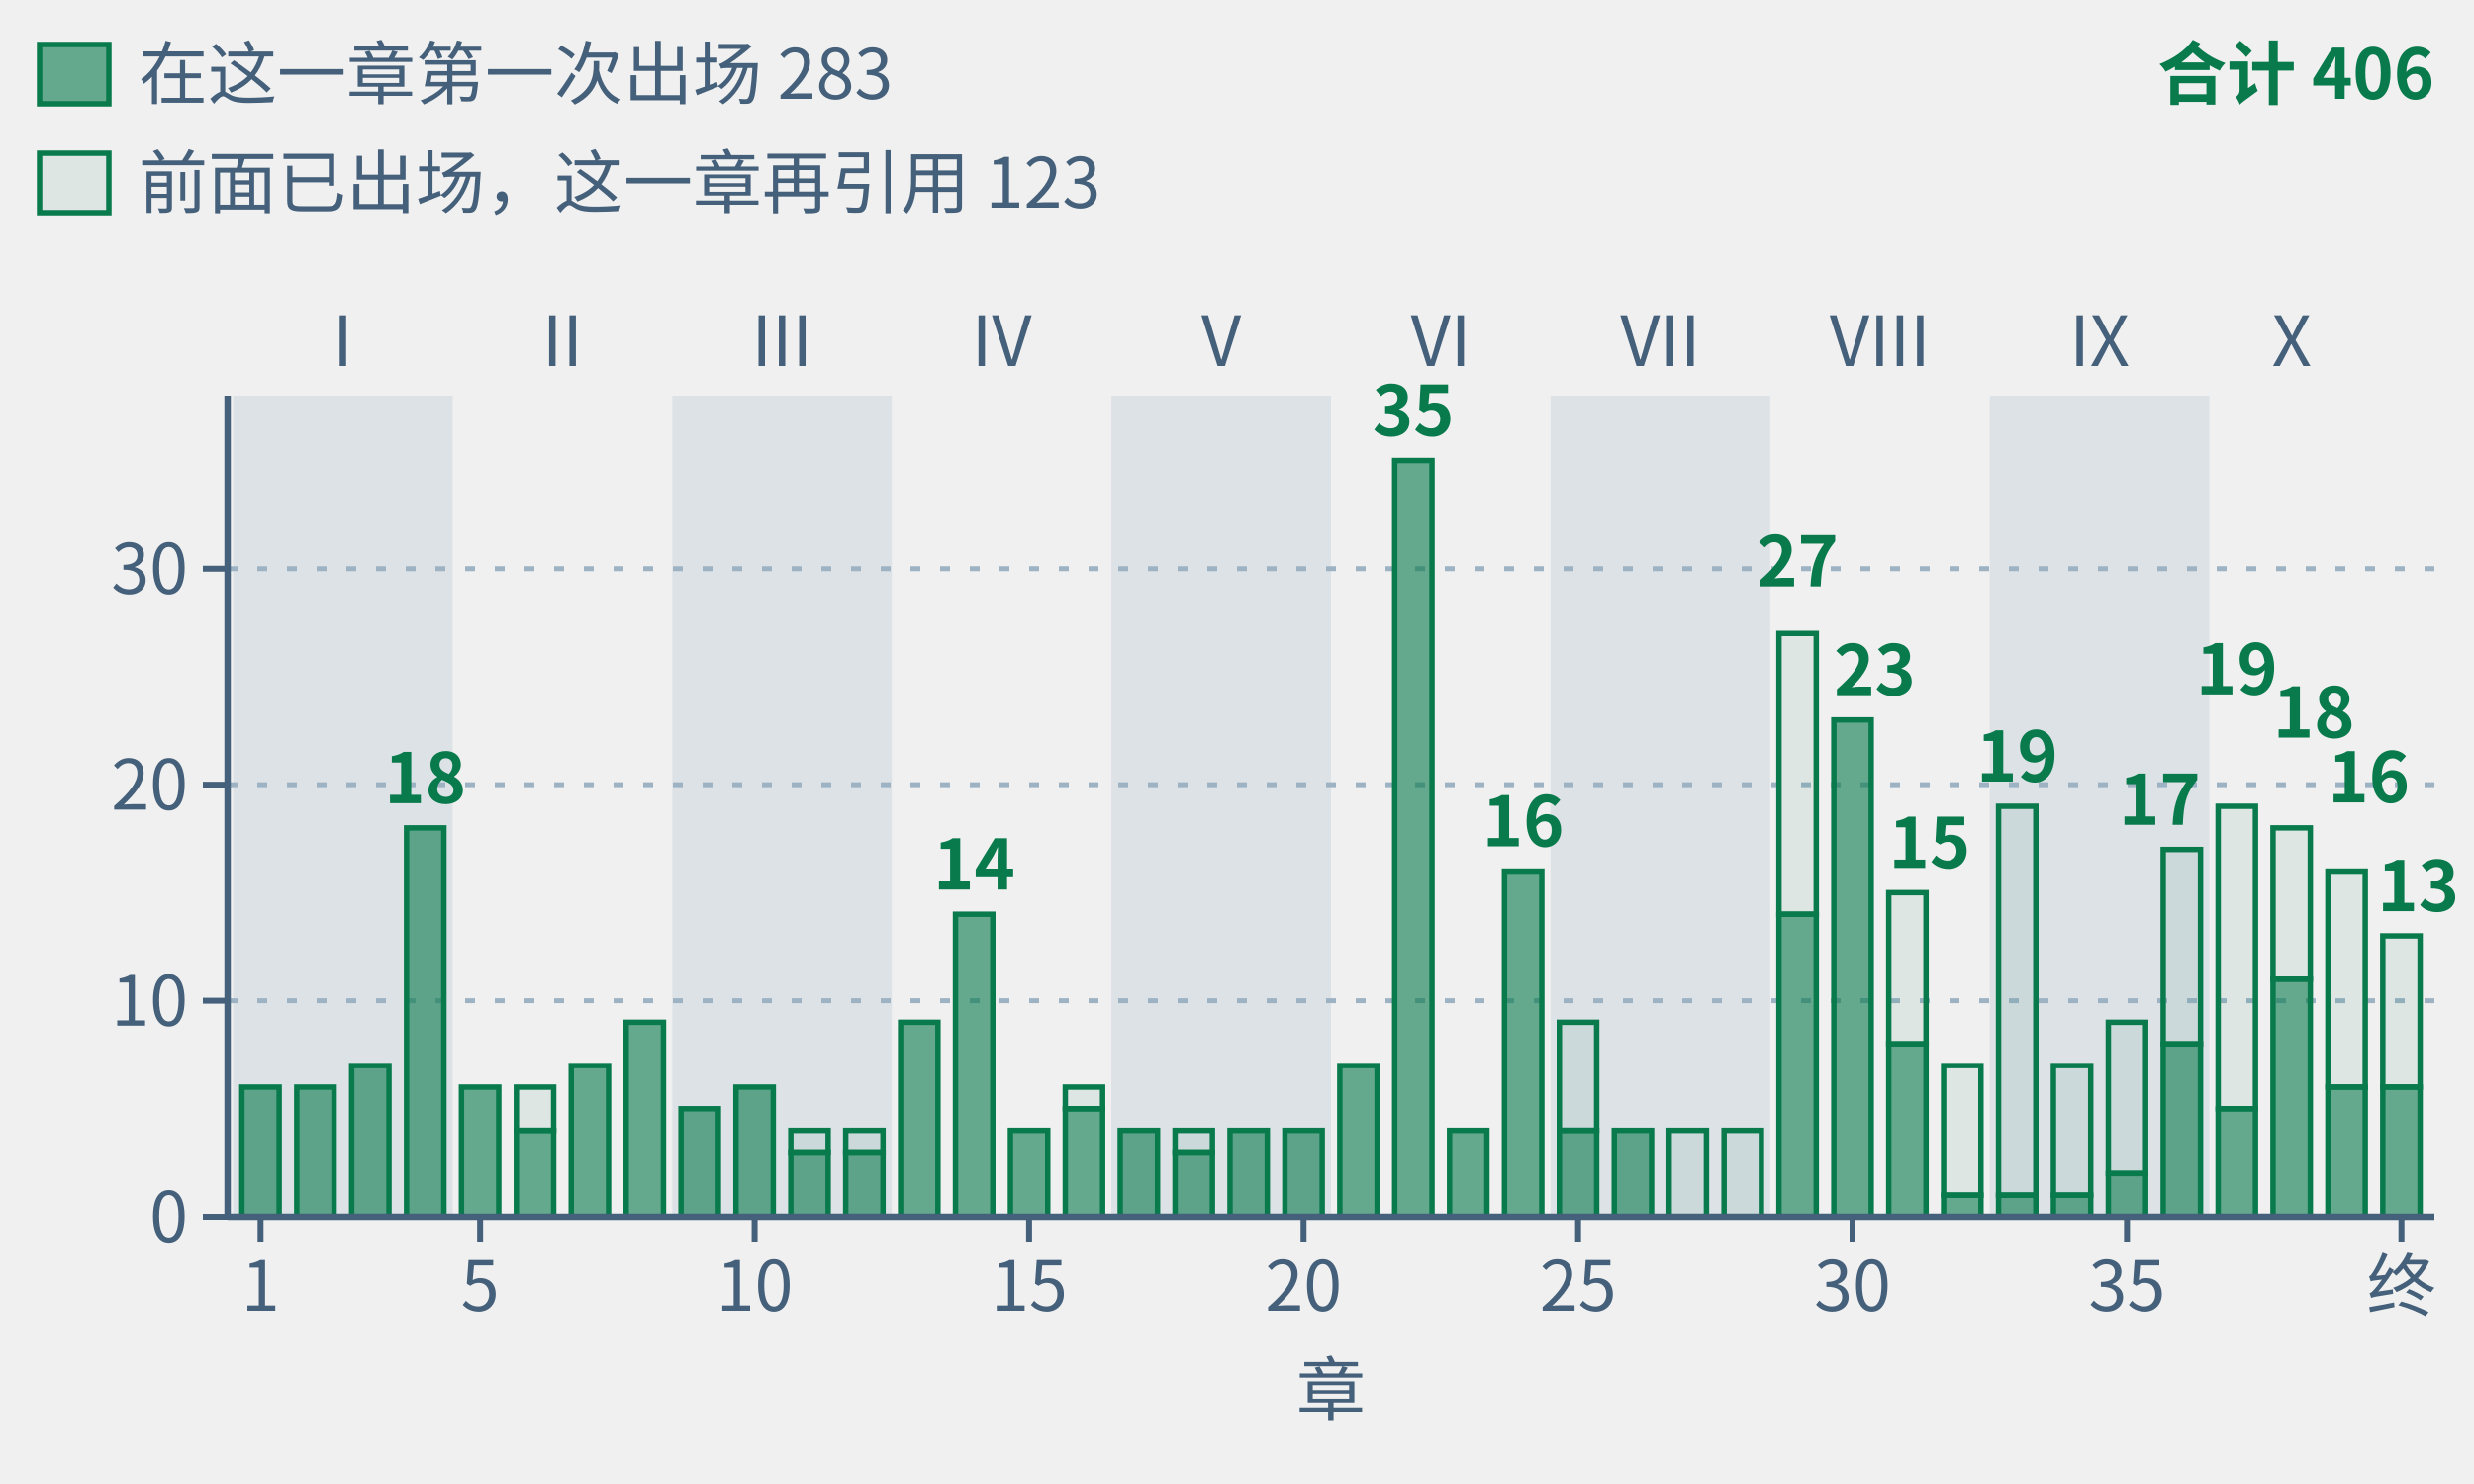
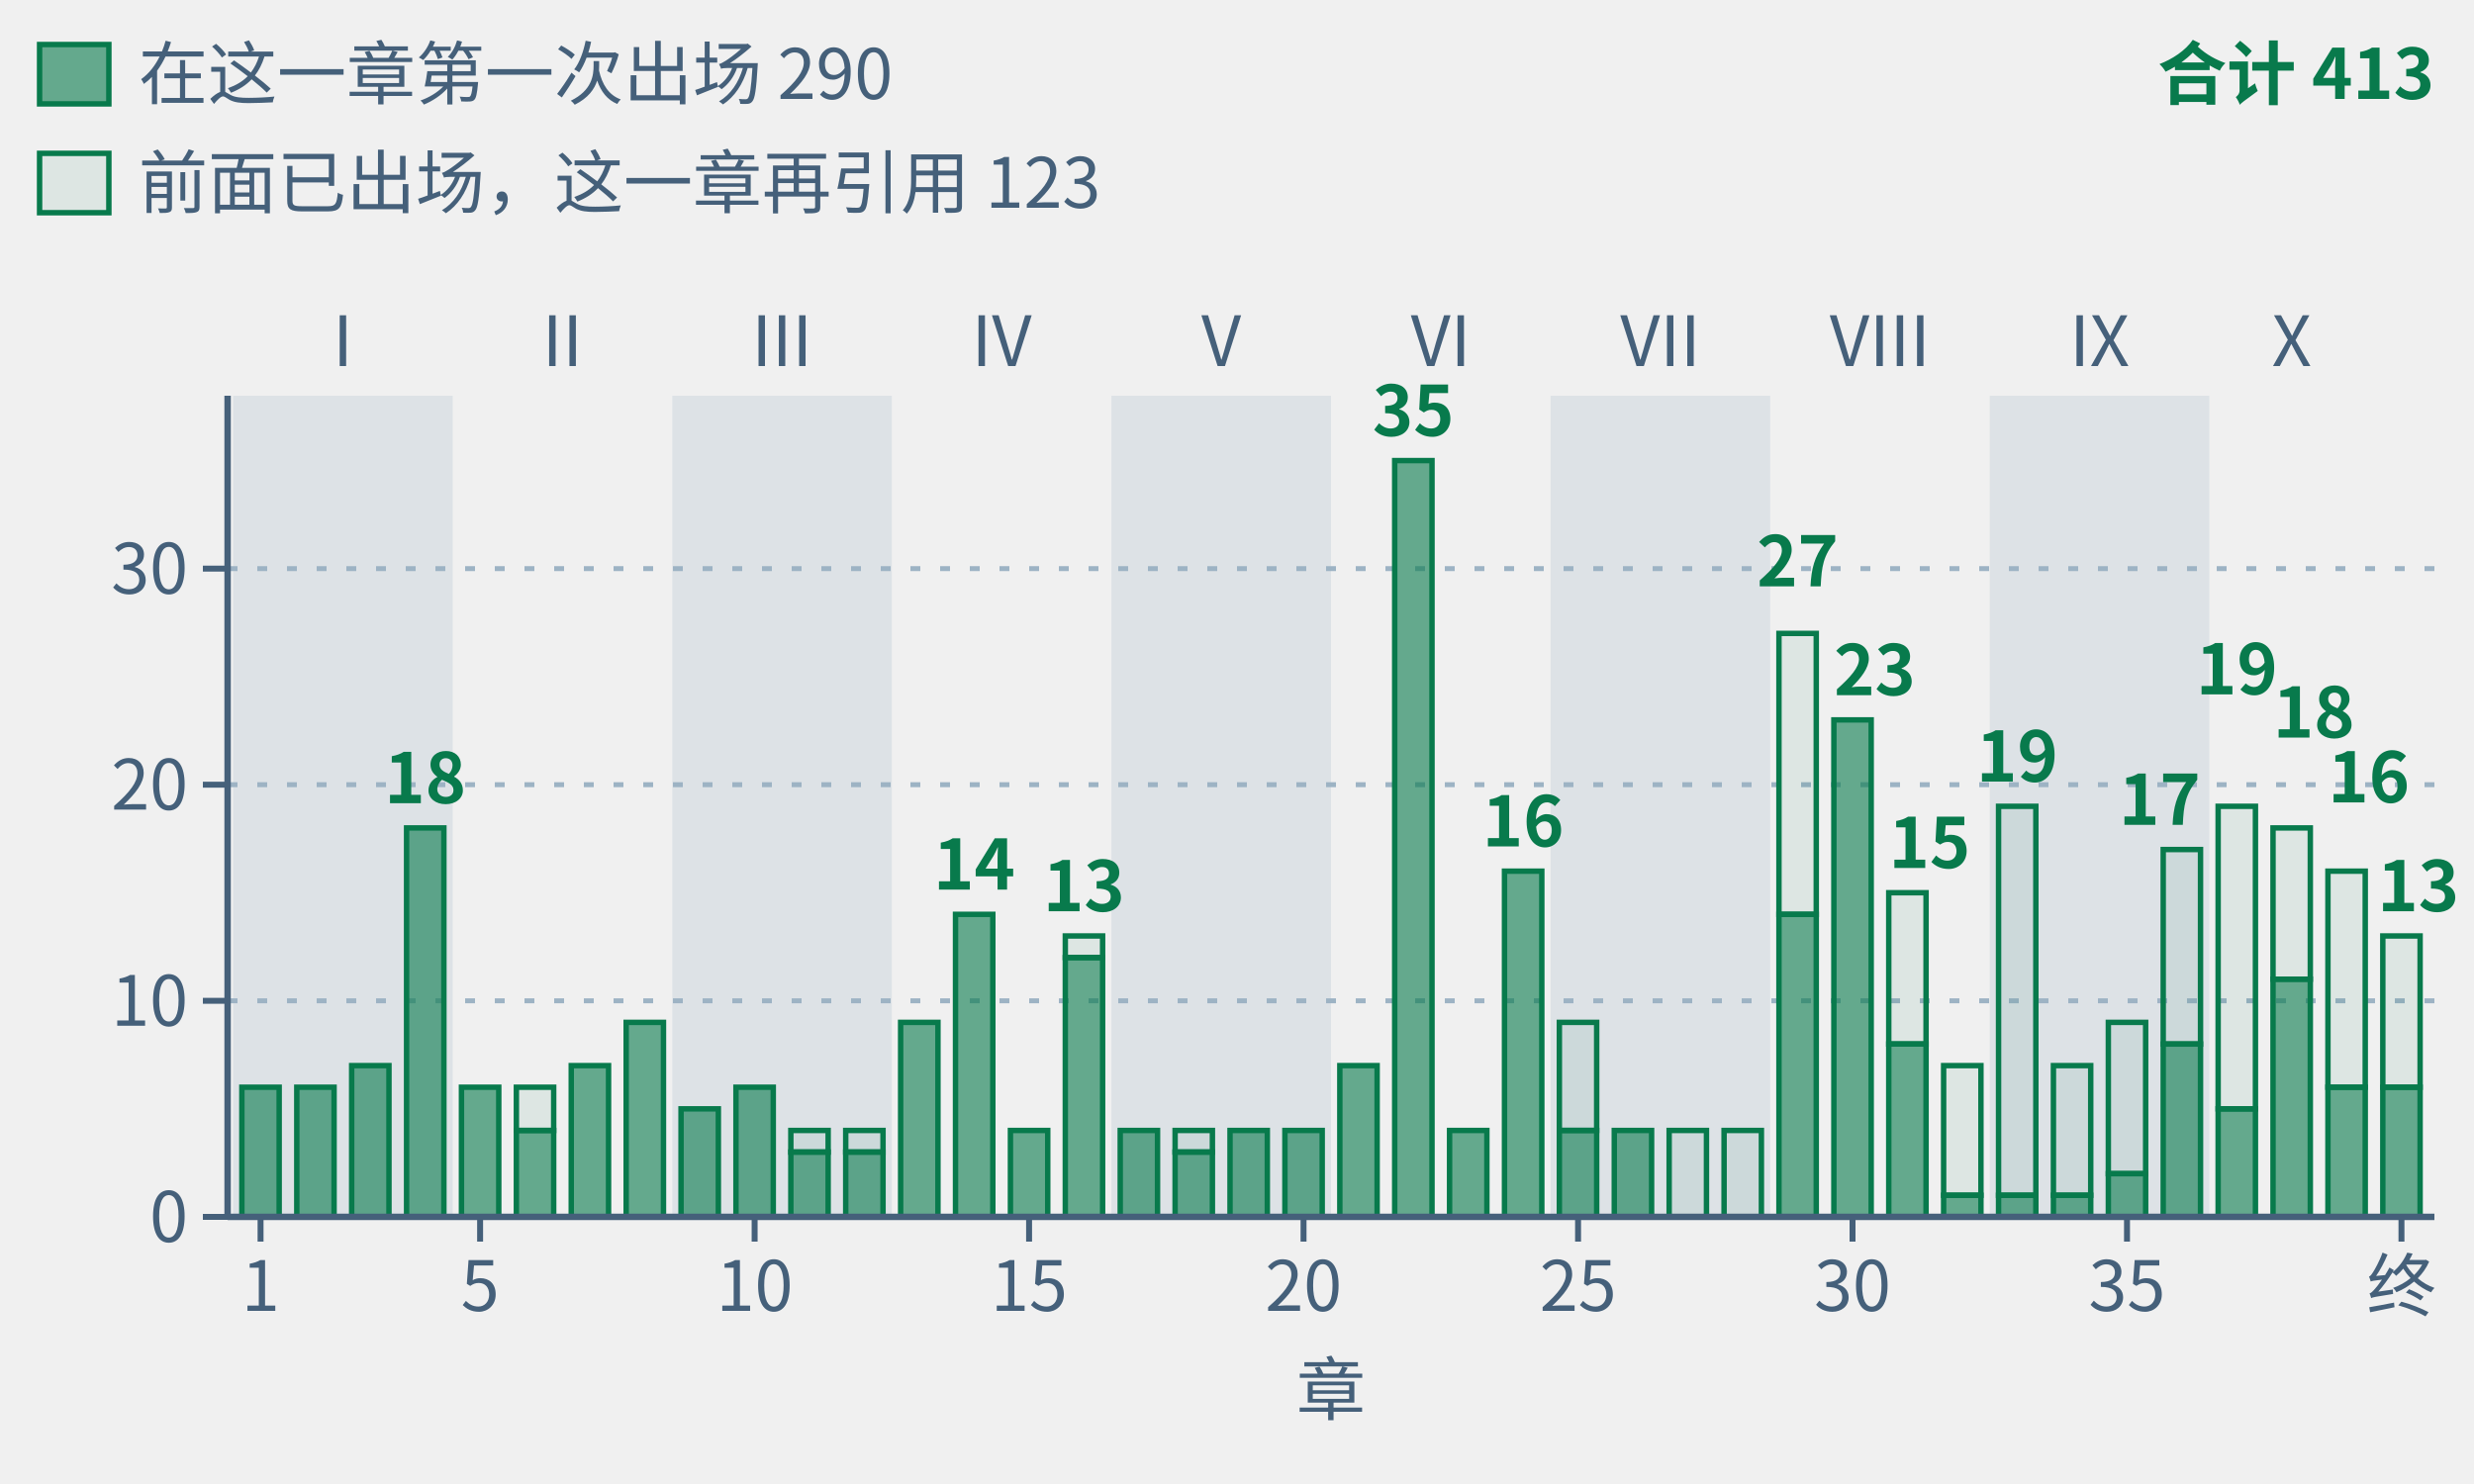
- <svg xmlns="http://www.w3.org/2000/svg" class="tr-fig" data-tr-fig="appc-theorems-by-chapter" data-lang="zh" viewBox="0 0 500 300" width="500" height="300" font-family="'Noto Sans SC', 'Noto Sans CJK SC', 'Source Sans 3', 'PingFang SC', 'Microsoft YaHei', system-ui, sans-serif" role="img" aria-label="柱状图：第一章至第三十九章与终章共 40 根绿色柱子，按第 I 至 X 部分组。柱高为各章环境头用 lean= 引用的冻结定理条数，跨章重复计。最高第 22 章 35 条，其次第 29 章 27 条、第 30 章 23 条、第 33 与第 37 章各 19 条。合计 406 次引用，与附录 C 的 294 条定理索引逐章一致。实心下段是该章第一次出现的定理，共 283 条；空心上段是此前出现过的，共 123 条。">
+ <svg xmlns="http://www.w3.org/2000/svg" class="tr-fig" data-tr-fig="appc-theorems-by-chapter" data-lang="zh" viewBox="0 0 500 300" width="500" height="300" font-family="'Noto Sans SC', 'Noto Sans CJK SC', 'Source Sans 3', 'PingFang SC', 'Microsoft YaHei', system-ui, sans-serif" role="img" aria-label="柱状图：第一章至第三十九章与终章共 40 根绿色柱子，按第 I 至 X 部分组。柱高为各章环境头用 lean= 引用的冻结定理条数，跨章重复计。最高第 22 章 35 条，其次第 29 章 27 条、第 30 章 23 条、第 33 与第 37 章各 19 条。合计 413 次引用，与附录 C 的 301 条定理索引逐章一致。实心下段是该章第一次出现的定理，共 290 条；空心上段是此前出现过的，共 123 条。">
  <style>.ts-ink{stroke:#0b1622}.tf-ink{fill:#0b1622}.ts-dim{stroke:#45607a}.tf-dim{fill:#45607a}.ts-faint{stroke:#9db3c4}.tf-faint{fill:#9db3c4}.ts-edge{stroke:#b9d0dd}.tf-edge{fill:#b9d0dd}.ts-hot{stroke:#5f9bb5}.tf-hot{fill:#5f9bb5}.ts-bg{stroke:#ffffff}.tf-bg{fill:#ffffff}.ts-panel{stroke:#eef5f9}.tf-panel{fill:#eef5f9}.ts-sheet{stroke:#f7fbfd}.tf-sheet{fill:#f7fbfd}.ts-cyan{stroke:#007c8a}.tf-cyan{fill:#007c8a}.ts-magenta{stroke:#b0128f}.tf-magenta{fill:#b0128f}.ts-amber{stroke:#946200}.tf-amber{fill:#946200}.ts-violet{stroke:#5a45c8}.tf-violet{fill:#5a45c8}.ts-ok{stroke:#087a4c}.tf-ok{fill:#087a4c}.ts-warn{stroke:#c21f3a}.tf-warn{fill:#c21f3a}.ts-blue{stroke:#1d5fd0}.tf-blue{fill:#1d5fd0}.ts-orange{stroke:#b85410}.tf-orange{fill:#b85410}.ts-sigma{stroke:#28405a}.tf-sigma{fill:#28405a}@media (prefers-color-scheme:dark){.ts-ink{stroke:#d4efff}.tf-ink{fill:#d4efff}.ts-dim{stroke:#6f8ea5}.tf-dim{fill:#6f8ea5}.ts-faint{stroke:#34506a}.tf-faint{fill:#34506a}.ts-edge{stroke:#143049}.tf-edge{fill:#143049}.ts-hot{stroke:#1f5d7c}.tf-hot{fill:#1f5d7c}.ts-bg{stroke:#03060c}.tf-bg{fill:#03060c}.ts-panel{stroke:#07101b}.tf-panel{fill:#07101b}.ts-sheet{stroke:#050c16}.tf-sheet{fill:#050c16}.ts-cyan{stroke:#19f0ff}.tf-cyan{fill:#19f0ff}.ts-magenta{stroke:#ff2fd0}.tf-magenta{fill:#ff2fd0}.ts-amber{stroke:#ffc83d}.tf-amber{fill:#ffc83d}.ts-violet{stroke:#9d8cff}.tf-violet{fill:#9d8cff}.ts-ok{stroke:#46ffb2}.tf-ok{fill:#46ffb2}.ts-warn{stroke:#ff5064}.tf-warn{fill:#ff5064}.ts-blue{stroke:#2a7bff}.tf-blue{fill:#2a7bff}.ts-orange{stroke:#ff8a3c}.tf-orange{fill:#ff8a3c}.ts-sigma{stroke:#cfe3ff}.tf-sigma{fill:#cfe3ff}}</style>
  <rect x="47.11" y="80" width="44.38" height="166" class="tf-faint" fill-opacity="0.22" />
  <text class="tf-dim" x="69.3" y="74" font-size="14" text-anchor="middle">I</text>
  <text class="tf-dim" x="113.68" y="74" font-size="14" text-anchor="middle">II</text>
  <rect x="135.87" y="80" width="44.38" height="166" class="tf-faint" fill-opacity="0.22" />
  <text class="tf-dim" x="158.05" y="74" font-size="14" text-anchor="middle">III</text>
  <text class="tf-dim" x="202.43" y="74" font-size="14" text-anchor="middle">IV</text>
  <rect x="224.62" y="80" width="44.38" height="166" class="tf-faint" fill-opacity="0.22" />
  <text class="tf-dim" x="246.81" y="74" font-size="14" text-anchor="middle">V</text>
  <text class="tf-dim" x="291.19" y="74" font-size="14" text-anchor="middle">VI</text>
  <rect x="313.38" y="80" width="44.38" height="166" class="tf-faint" fill-opacity="0.22" />
  <text class="tf-dim" x="335.57" y="74" font-size="14" text-anchor="middle">VII</text>
  <text class="tf-dim" x="379.95" y="74" font-size="14" text-anchor="middle">VIII</text>
  <rect x="402.13" y="80" width="44.38" height="166" class="tf-faint" fill-opacity="0.22" />
  <text class="tf-dim" x="424.32" y="74" font-size="14" text-anchor="middle">IX</text>
  <text class="tf-dim" x="463.15" y="74" font-size="14" text-anchor="middle">X</text>
  <line x1="46" y1="202.32" x2="492" y2="202.32" class="ts-faint" stroke-width="1" stroke-dasharray="2 4" fill="none" />
  <line x1="46" y1="158.63" x2="492" y2="158.63" class="ts-faint" stroke-width="1" stroke-dasharray="2 4" fill="none" />
  <line x1="46" y1="114.95" x2="492" y2="114.95" class="ts-faint" stroke-width="1" stroke-dasharray="2 4" fill="none" />
  <rect x="48.88" y="219.79" width="7.54" height="26.21" class="ts-ok tf-ok" stroke-width="1.1" fill-opacity="0.6" />
  <rect x="59.98" y="219.79" width="7.54" height="26.21" class="ts-ok tf-ok" stroke-width="1.1" fill-opacity="0.6" />
  <rect x="71.07" y="215.42" width="7.54" height="30.58" class="ts-ok tf-ok" stroke-width="1.1" fill-opacity="0.6" />
  <rect x="82.17" y="167.37" width="7.54" height="78.63" class="ts-ok tf-ok" stroke-width="1.1" fill-opacity="0.6" />
  <rect x="93.26" y="219.79" width="7.54" height="26.21" class="ts-ok tf-ok" stroke-width="1.1" fill-opacity="0.6" />
  <rect x="104.36" y="219.79" width="7.54" height="8.74" class="ts-ok tf-ok" stroke-width="1.1" fill-opacity="0.08" />
  <rect x="104.36" y="228.53" width="7.54" height="17.47" class="ts-ok tf-ok" stroke-width="1.1" fill-opacity="0.6" />
  <rect x="115.45" y="215.42" width="7.54" height="30.58" class="ts-ok tf-ok" stroke-width="1.1" fill-opacity="0.6" />
  <rect x="126.55" y="206.68" width="7.54" height="39.32" class="ts-ok tf-ok" stroke-width="1.1" fill-opacity="0.6" />
  <rect x="137.64" y="224.16" width="7.54" height="21.84" class="ts-ok tf-ok" stroke-width="1.1" fill-opacity="0.6" />
  <rect x="148.74" y="219.79" width="7.54" height="26.21" class="ts-ok tf-ok" stroke-width="1.1" fill-opacity="0.6" />
  <rect x="159.83" y="228.53" width="7.54" height="4.37" class="ts-ok tf-ok" stroke-width="1.1" fill-opacity="0.08" />
  <rect x="159.83" y="232.89" width="7.54" height="13.11" class="ts-ok tf-ok" stroke-width="1.1" fill-opacity="0.6" />
  <rect x="170.92" y="228.53" width="7.54" height="4.37" class="ts-ok tf-ok" stroke-width="1.1" fill-opacity="0.08" />
  <rect x="170.92" y="232.89" width="7.54" height="13.11" class="ts-ok tf-ok" stroke-width="1.1" fill-opacity="0.6" />
  <rect x="182.02" y="206.68" width="7.54" height="39.32" class="ts-ok tf-ok" stroke-width="1.1" fill-opacity="0.6" />
  <rect x="193.11" y="184.84" width="7.54" height="61.16" class="ts-ok tf-ok" stroke-width="1.1" fill-opacity="0.6" />
  <rect x="204.21" y="228.53" width="7.54" height="17.47" class="ts-ok tf-ok" stroke-width="1.1" fill-opacity="0.6" />
-   <rect x="215.3" y="219.79" width="7.54" height="4.37" class="ts-ok tf-ok" stroke-width="1.1" fill-opacity="0.08" />
-   <rect x="215.3" y="224.16" width="7.54" height="21.84" class="ts-ok tf-ok" stroke-width="1.1" fill-opacity="0.6" />
+   <rect x="215.3" y="189.21" width="7.54" height="4.37" class="ts-ok tf-ok" stroke-width="1.1" fill-opacity="0.08" />
+   <rect x="215.3" y="193.58" width="7.54" height="52.42" class="ts-ok tf-ok" stroke-width="1.1" fill-opacity="0.6" />
  <rect x="226.4" y="228.53" width="7.54" height="17.47" class="ts-ok tf-ok" stroke-width="1.1" fill-opacity="0.6" />
  <rect x="237.49" y="228.53" width="7.54" height="4.37" class="ts-ok tf-ok" stroke-width="1.1" fill-opacity="0.08" />
  <rect x="237.49" y="232.89" width="7.54" height="13.11" class="ts-ok tf-ok" stroke-width="1.1" fill-opacity="0.6" />
  <rect x="248.59" y="228.53" width="7.54" height="17.47" class="ts-ok tf-ok" stroke-width="1.1" fill-opacity="0.6" />
  <rect x="259.68" y="228.53" width="7.54" height="17.47" class="ts-ok tf-ok" stroke-width="1.1" fill-opacity="0.6" />
  <rect x="270.78" y="215.42" width="7.54" height="30.58" class="ts-ok tf-ok" stroke-width="1.1" fill-opacity="0.6" />
  <rect x="281.87" y="93.11" width="7.54" height="152.89" class="ts-ok tf-ok" stroke-width="1.1" fill-opacity="0.6" />
  <rect x="292.96" y="228.53" width="7.54" height="17.47" class="ts-ok tf-ok" stroke-width="1.1" fill-opacity="0.6" />
  <rect x="304.06" y="176.11" width="7.54" height="69.89" class="ts-ok tf-ok" stroke-width="1.1" fill-opacity="0.6" />
  <rect x="315.15" y="206.68" width="7.54" height="21.84" class="ts-ok tf-ok" stroke-width="1.1" fill-opacity="0.08" />
  <rect x="315.15" y="228.53" width="7.54" height="17.47" class="ts-ok tf-ok" stroke-width="1.1" fill-opacity="0.6" />
  <rect x="326.25" y="228.53" width="7.54" height="17.47" class="ts-ok tf-ok" stroke-width="1.1" fill-opacity="0.6" />
  <rect x="337.34" y="228.53" width="7.54" height="17.47" class="ts-ok tf-ok" stroke-width="1.1" fill-opacity="0.08" />
  <rect x="348.44" y="228.53" width="7.54" height="17.47" class="ts-ok tf-ok" stroke-width="1.1" fill-opacity="0.08" />
  <rect x="359.53" y="128.05" width="7.54" height="56.79" class="ts-ok tf-ok" stroke-width="1.1" fill-opacity="0.08" />
  <rect x="359.53" y="184.84" width="7.54" height="61.16" class="ts-ok tf-ok" stroke-width="1.1" fill-opacity="0.6" />
  <rect x="370.63" y="145.53" width="7.54" height="100.47" class="ts-ok tf-ok" stroke-width="1.1" fill-opacity="0.6" />
  <rect x="381.72" y="180.47" width="7.54" height="30.58" class="ts-ok tf-ok" stroke-width="1.1" fill-opacity="0.08" />
  <rect x="381.72" y="211.05" width="7.54" height="34.95" class="ts-ok tf-ok" stroke-width="1.1" fill-opacity="0.6" />
  <rect x="392.81" y="215.42" width="7.54" height="26.21" class="ts-ok tf-ok" stroke-width="1.1" fill-opacity="0.08" />
  <rect x="392.81" y="241.63" width="7.54" height="4.37" class="ts-ok tf-ok" stroke-width="1.1" fill-opacity="0.6" />
  <rect x="403.91" y="163" width="7.54" height="78.63" class="ts-ok tf-ok" stroke-width="1.1" fill-opacity="0.08" />
  <rect x="403.91" y="241.63" width="7.54" height="4.37" class="ts-ok tf-ok" stroke-width="1.1" fill-opacity="0.6" />
  <rect x="415" y="215.42" width="7.54" height="26.21" class="ts-ok tf-ok" stroke-width="1.1" fill-opacity="0.08" />
  <rect x="415" y="241.63" width="7.54" height="4.37" class="ts-ok tf-ok" stroke-width="1.1" fill-opacity="0.6" />
  <rect x="426.1" y="206.68" width="7.54" height="30.58" class="ts-ok tf-ok" stroke-width="1.1" fill-opacity="0.08" />
  <rect x="426.1" y="237.26" width="7.54" height="8.74" class="ts-ok tf-ok" stroke-width="1.1" fill-opacity="0.6" />
  <rect x="437.19" y="171.74" width="7.54" height="39.32" class="ts-ok tf-ok" stroke-width="1.1" fill-opacity="0.08" />
  <rect x="437.19" y="211.05" width="7.54" height="34.95" class="ts-ok tf-ok" stroke-width="1.1" fill-opacity="0.6" />
  <rect x="448.29" y="163" width="7.54" height="61.16" class="ts-ok tf-ok" stroke-width="1.1" fill-opacity="0.08" />
  <rect x="448.29" y="224.16" width="7.54" height="21.84" class="ts-ok tf-ok" stroke-width="1.1" fill-opacity="0.6" />
  <rect x="459.38" y="167.37" width="7.54" height="30.58" class="ts-ok tf-ok" stroke-width="1.1" fill-opacity="0.08" />
  <rect x="459.38" y="197.95" width="7.54" height="48.05" class="ts-ok tf-ok" stroke-width="1.1" fill-opacity="0.6" />
  <rect x="470.48" y="176.11" width="7.54" height="43.68" class="ts-ok tf-ok" stroke-width="1.1" fill-opacity="0.08" />
  <rect x="470.48" y="219.79" width="7.54" height="26.21" class="ts-ok tf-ok" stroke-width="1.1" fill-opacity="0.6" />
  <rect x="481.57" y="189.21" width="7.54" height="30.58" class="ts-ok tf-ok" stroke-width="1.1" fill-opacity="0.08" />
  <rect x="481.57" y="219.79" width="7.54" height="26.21" class="ts-ok tf-ok" stroke-width="1.1" fill-opacity="0.6" />
  <text class="tf-ok" x="85.94" y="162.37" font-size="14" text-anchor="middle" font-weight="600">18</text>
  <text class="tf-ok" x="196.89" y="179.84" font-size="14" text-anchor="middle" font-weight="600">14</text>
+   <text class="tf-ok" x="219.07" y="184.21" font-size="14" text-anchor="middle" font-weight="600">13</text>
  <text class="tf-ok" x="285.64" y="88.11" font-size="14" text-anchor="middle" font-weight="600">35</text>
  <text class="tf-ok" x="307.83" y="171.11" font-size="14" text-anchor="middle" font-weight="600">16</text>
  <text class="tf-ok" x="363.3" y="118.53" font-size="14" text-anchor="middle" font-weight="600">27</text>
  <text class="tf-ok" x="370.63" y="140.53" font-size="14" font-weight="600">23</text>
  <text class="tf-ok" x="381.72" y="175.47" font-size="14" font-weight="600">15</text>
  <text class="tf-ok" x="407.68" y="158" font-size="14" text-anchor="middle" font-weight="600">19</text>
  <text class="tf-ok" x="444.74" y="166.74" font-size="14" text-anchor="end" font-weight="600">17</text>
  <text class="tf-ok" x="452.06" y="140.37" font-size="14" text-anchor="middle" font-weight="600">19</text>
  <text class="tf-ok" x="459.38" y="149.11" font-size="14" font-weight="600">18</text>
  <text class="tf-ok" x="470.48" y="162.21" font-size="14" font-weight="600">16</text>
  <text class="tf-ok" x="497" y="184.21" font-size="14" text-anchor="end" font-weight="600">13</text>
  <line x1="46" y1="246" x2="492" y2="246" class="ts-dim" stroke-width="1.3" fill="none" />
  <line x1="52.66" y1="246" x2="52.66" y2="251" class="ts-dim" stroke-width="1.2" fill="none" />
  <text class="tf-dim" x="52.66" y="265" font-size="14" text-anchor="middle">1</text>
  <line x1="97.03" y1="246" x2="97.03" y2="251" class="ts-dim" stroke-width="1.2" fill="none" />
  <text class="tf-dim" x="97.03" y="265" font-size="14" text-anchor="middle">5</text>
  <line x1="152.51" y1="246" x2="152.51" y2="251" class="ts-dim" stroke-width="1.2" fill="none" />
  <text class="tf-dim" x="152.51" y="265" font-size="14" text-anchor="middle">10</text>
  <line x1="207.98" y1="246" x2="207.98" y2="251" class="ts-dim" stroke-width="1.2" fill="none" />
  <text class="tf-dim" x="207.98" y="265" font-size="14" text-anchor="middle">15</text>
  <line x1="263.45" y1="246" x2="263.45" y2="251" class="ts-dim" stroke-width="1.2" fill="none" />
  <text class="tf-dim" x="263.45" y="265" font-size="14" text-anchor="middle">20</text>
  <line x1="318.93" y1="246" x2="318.93" y2="251" class="ts-dim" stroke-width="1.2" fill="none" />
  <text class="tf-dim" x="318.93" y="265" font-size="14" text-anchor="middle">25</text>
  <line x1="374.4" y1="246" x2="374.4" y2="251" class="ts-dim" stroke-width="1.2" fill="none" />
  <text class="tf-dim" x="374.4" y="265" font-size="14" text-anchor="middle">30</text>
  <line x1="429.87" y1="246" x2="429.87" y2="251" class="ts-dim" stroke-width="1.2" fill="none" />
  <text class="tf-dim" x="429.87" y="265" font-size="14" text-anchor="middle">35</text>
  <line x1="485.34" y1="246" x2="485.34" y2="251" class="ts-dim" stroke-width="1.2" fill="none" />
  <text class="tf-dim" x="485.34" y="265" font-size="14" text-anchor="middle">终</text>
  <text class="tf-dim" x="269" y="286" font-size="14" text-anchor="middle">章</text>
  <line x1="46" y1="80" x2="46" y2="246" class="ts-dim" stroke-width="1.3" fill="none" />
  <line x1="41" y1="246" x2="46" y2="246" class="ts-dim" stroke-width="1.2" fill="none" />
  <text class="tf-dim" x="38" y="251.04" font-size="14" text-anchor="end">0</text>
  <line x1="41" y1="202.32" x2="46" y2="202.32" class="ts-dim" stroke-width="1.2" fill="none" />
  <text class="tf-dim" x="38" y="207.36" font-size="14" text-anchor="end">10</text>
  <line x1="41" y1="158.63" x2="46" y2="158.63" class="ts-dim" stroke-width="1.2" fill="none" />
  <text class="tf-dim" x="38" y="163.67" font-size="14" text-anchor="end">20</text>
  <line x1="41" y1="114.95" x2="46" y2="114.95" class="ts-dim" stroke-width="1.2" fill="none" />
  <text class="tf-dim" x="38" y="119.99" font-size="14" text-anchor="end">30</text>
  <rect x="8" y="9" width="14" height="12" class="ts-ok tf-ok" stroke-width="1.1" fill-opacity="0.6" />
-   <text class="tf-dim" x="28" y="20" font-size="14">在这一章第一次出场 283</text>
+   <text class="tf-dim" x="28" y="20" font-size="14">在这一章第一次出场 290</text>
  <rect x="8" y="31" width="14" height="12" class="ts-ok tf-ok" stroke-width="1.1" fill-opacity="0.08" />
  <text class="tf-dim" x="28" y="42" font-size="14">前面已出场，这一章再引用 123</text>
-   <text class="tf-ok" x="492" y="20" font-size="14" text-anchor="end" font-weight="600">合计 406</text>
+   <text class="tf-ok" x="492" y="20" font-size="14" text-anchor="end" font-weight="600">合计 413</text>
</svg>
